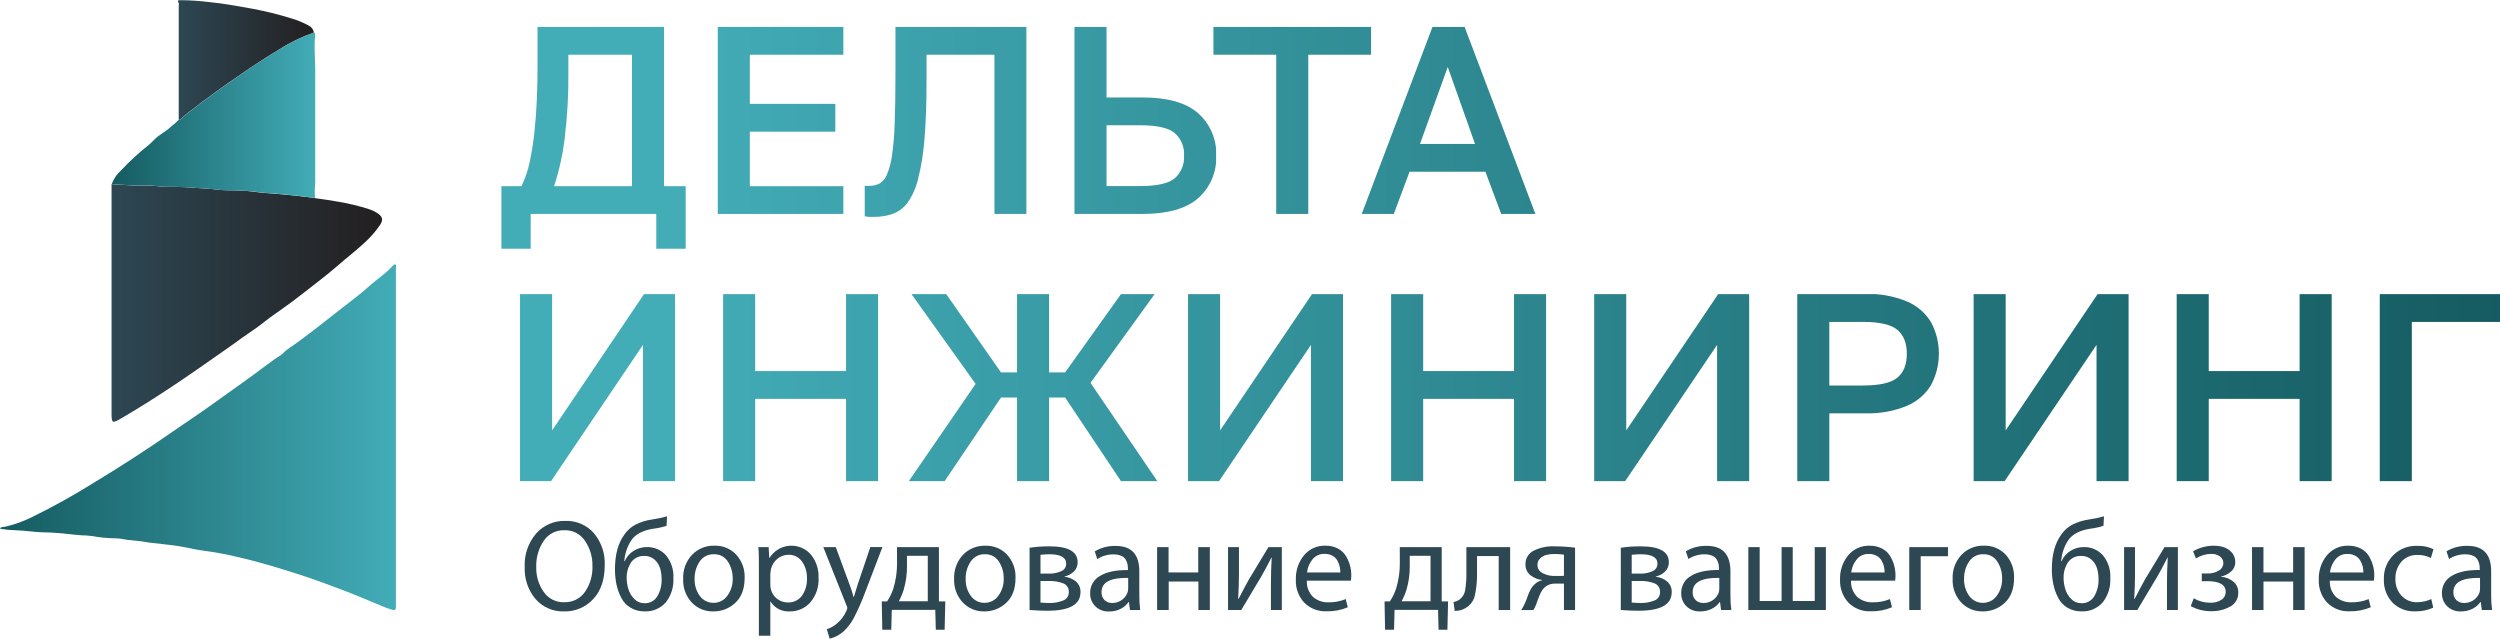
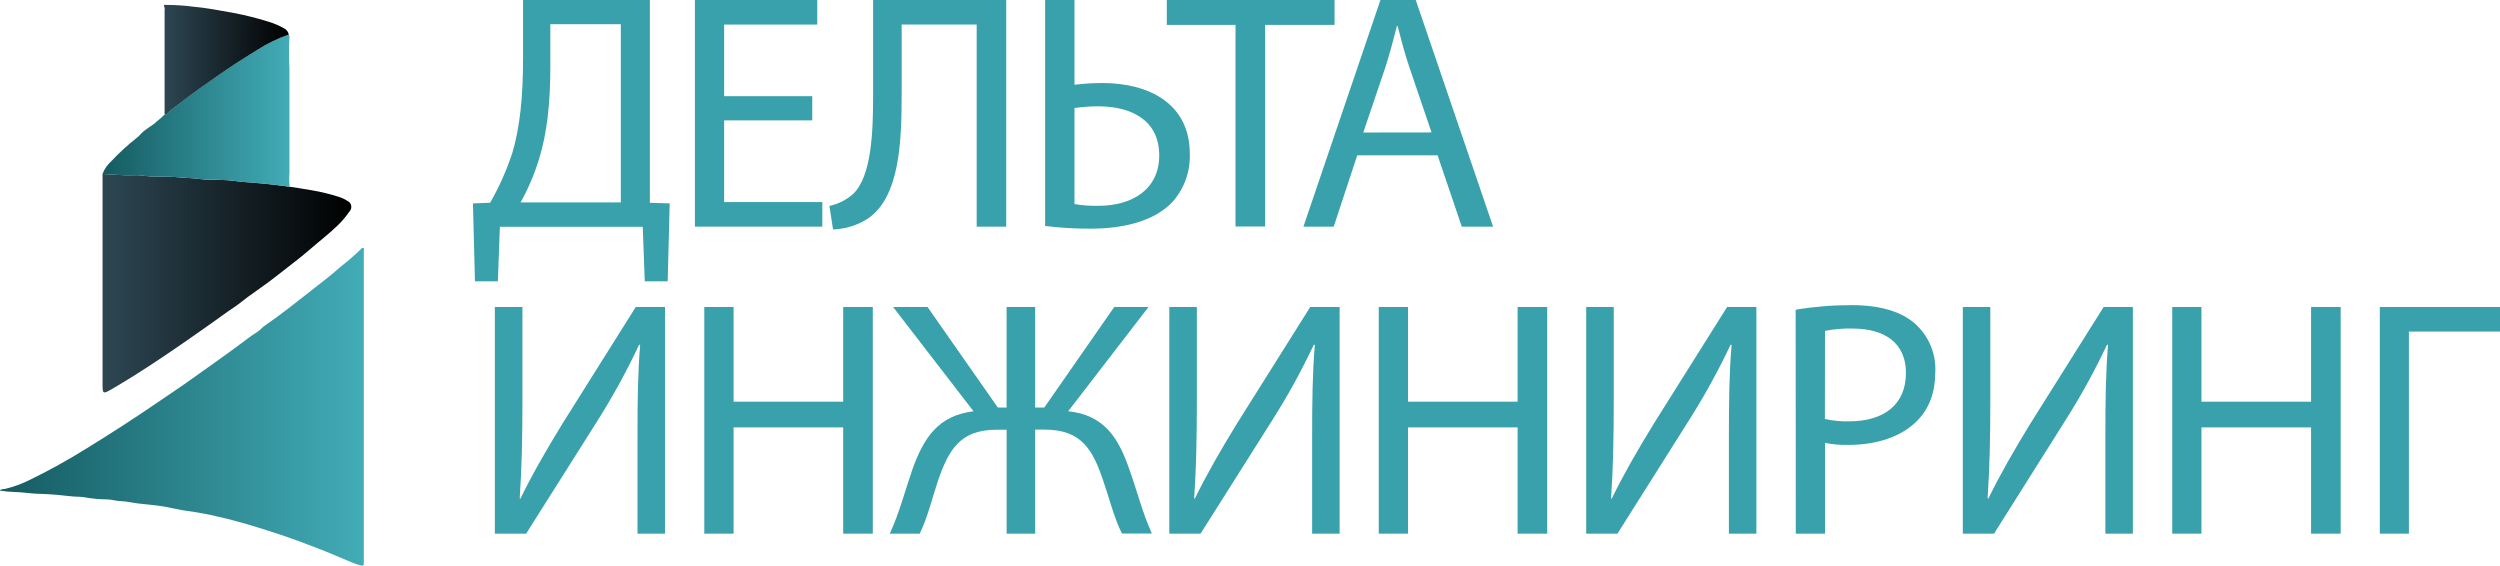
- <svg xmlns="http://www.w3.org/2000/svg" xmlns:xlink="http://www.w3.org/1999/xlink" viewBox="0 0 673.65 172.07">
+ <svg xmlns="http://www.w3.org/2000/svg" xmlns:xlink="http://www.w3.org/1999/xlink" width="545.58" height="123.46" viewBox="0 0 545.58 123.46">
  <defs>
-     <clipPath id="a" transform="translate(0 0.05)">
-       <path d="M152.15,37.23a133.14,133.14,0,0,0,1-17.79V14.69H170.3V50.12h-21a68.5,68.5,0,0,0,2.88-12.89m-7.34-30V18q0,4.18-.18,8.68T144,35.57a74.36,74.36,0,0,1-1.29,8.14,27.11,27.11,0,0,1-2.2,6.41h-5.4V67H143V57.6h33.84V67h7.92V50.12h-5.83V7.2Z" fill="none" />
-     </clipPath>
-     <linearGradient id="b" y1="173.07" x2="1" y2="173.07" gradientTransform="matrix(-495.98, 0, 0, 495.98, 676.45, -85800.35)" gradientUnits="userSpaceOnUse">
+     <linearGradient id="a" x1="131.65" y1="291.11" x2="211.1" y2="291.11" gradientUnits="userSpaceOnUse">
      <stop offset="0" stop-color="#155b61" />
      <stop offset="1" stop-color="#42acb7" />
    </linearGradient>
-     <clipPath id="c" transform="translate(0 0.05)">
-       <polygon points="193.41 7.2 193.41 57.6 227.25 57.6 227.25 50.12 202.05 50.12 202.05 35.43 225.09 35.43 225.09 27.94 202.05 27.94 202.05 14.69 227.25 14.69 227.25 7.2 193.41 7.2" fill="none" />
-     </clipPath>
-     <linearGradient id="d" y1="173.07" x2="1" y2="173.07" gradientTransform="matrix(-495.98, 0, 0, 495.98, 676.45, -85805.03)" xlink:href="#b" />
-     <clipPath id="e" transform="translate(0 0.05)">
-       <path d="M241.29,7.2v13q0,7.86-.22,13.22a73.91,73.91,0,0,1-.75,8.67,19.41,19.41,0,0,1-1.37,5,4.77,4.77,0,0,1-2,2.34,6.18,6.18,0,0,1-2.81.61A4.55,4.55,0,0,1,233,50v8.21a6,6,0,0,0,1.26.18c.46,0,.88,0,1.26,0a14.83,14.83,0,0,0,5.08-.83,8.72,8.72,0,0,0,4-3.06,18.73,18.73,0,0,0,2.8-6.37,63.47,63.47,0,0,0,1.7-10.62q.57-6.48.57-15.92V14.69h18.29V57.6h8.64V7.2Z" fill="none" />
-     </clipPath>
-     <linearGradient id="f" y1="173.07" x2="1" y2="173.07" gradientTransform="matrix(-495.98, 0, 0, 495.98, 676.45, -85804.64)" xlink:href="#b" />
-     <clipPath id="g" transform="translate(0 0.05)">
-       <path d="M298.17,33.7h9q6.84,0,9.36,2.09a7.49,7.49,0,0,1,2.52,6.12A7.49,7.49,0,0,1,316.53,48q-2.52,2.09-9.36,2.09h-9ZM289.53,7.2V57.6h18.36q10.16,0,15-4.28a14.49,14.49,0,0,0,4.83-11.41,14.49,14.49,0,0,0-4.83-11.41q-4.82-4.29-15-4.29h-9.72V7.2Z" fill="none" />
-     </clipPath>
-     <clipPath id="i" transform="translate(0 0.05)">
-       <polygon points="326.97 7.2 326.97 14.69 343.89 14.69 343.89 57.6 352.53 57.6 352.53 14.69 369.45 14.69 369.45 7.2 326.97 7.2" fill="none" />
-     </clipPath>
-     <clipPath id="k" transform="translate(0 0.05)">
-       <path d="M390.11,18l7.35,20.74H382.63ZM386,7.2,366.93,57.6h8.64l4.25-11.37h20.44l4.25,11.37h9.22L394.65,7.2Z" fill="none" />
-     </clipPath>
-     <clipPath id="m" transform="translate(0 0.05)">
-       <polygon points="173.54 79.2 148.77 115.92 148.77 79.2 140.13 79.2 140.13 129.6 148.48 129.6 173.25 92.88 173.25 129.6 181.89 129.6 181.89 79.2 173.54 79.2" fill="none" />
-     </clipPath>
-     <linearGradient id="n" y1="173.07" x2="1" y2="173.07" gradientTransform="matrix(-495.98, 0, 0, 495.98, 676.45, -85733.03)" xlink:href="#b" />
-     <clipPath id="o" transform="translate(0 0.05)">
-       <polygon points="227.97 79.2 227.97 99.94 203.49 99.94 203.49 79.2 194.85 79.2 194.85 129.6 203.49 129.6 203.49 107.43 227.97 107.43 227.97 129.6 236.61 129.6 236.61 79.2 227.97 79.2" fill="none" />
-     </clipPath>
-     <clipPath id="q" transform="translate(0 0.05)">
-       <polygon points="302.06 79.2 287.01 100.3 282.69 100.3 282.69 79.2 274.05 79.2 274.05 100.3 269.73 100.3 254.97 79.2 245.61 79.2 262.89 103.4 244.89 129.6 254.54 129.6 269.73 107.07 274.05 107.07 274.05 129.6 282.69 129.6 282.69 107.07 287.01 107.07 302.06 129.6 311.85 129.6 293.85 103.11 311.13 79.2 302.06 79.2" fill="none" />
-     </clipPath>
-     <clipPath id="s" transform="translate(0 0.05)">
-       <polygon points="353.54 79.2 328.77 115.92 328.77 79.2 320.13 79.2 320.13 129.6 328.48 129.6 353.25 92.88 353.25 129.6 361.89 129.6 361.89 79.2 353.54 79.2" fill="none" />
-     </clipPath>
-     <clipPath id="u" transform="translate(0 0.05)">
-       <polygon points="407.97 79.2 407.97 99.94 383.49 99.94 383.49 79.2 374.85 79.2 374.85 129.6 383.49 129.6 383.49 107.43 407.97 107.43 407.97 129.6 416.61 129.6 416.61 79.2 407.97 79.2" fill="none" />
-     </clipPath>
-     <clipPath id="w" transform="translate(0 0.05)">
-       <polygon points="462.98 79.2 438.21 115.92 438.21 79.2 429.57 79.2 429.57 129.6 437.92 129.6 462.69 92.88 462.69 129.6 471.33 129.6 471.33 79.2 462.98 79.2" fill="none" />
-     </clipPath>
-     <clipPath id="y" transform="translate(0 0.05)">
-       <path d="M492.93,86.69h9q6.84,0,9.36,2.16t2.52,6.41q0,4.32-2.52,6.44t-9.36,2.13h-9Zm-8.64-7.49v50.4h8.64V111.32h9.72a27.27,27.27,0,0,0,11.16-2,13.86,13.86,0,0,0,6.51-5.58,18,18,0,0,0,0-17,13.92,13.92,0,0,0-6.51-5.58,27.27,27.27,0,0,0-11.16-2Z" fill="none" />
-     </clipPath>
-     <clipPath id="aa" transform="translate(0 0.05)">
-       <polygon points="565.22 79.2 540.45 115.92 540.45 79.2 531.81 79.2 531.81 129.6 540.16 129.6 564.93 92.88 564.93 129.6 573.57 129.6 573.57 79.2 565.22 79.2" fill="none" />
-     </clipPath>
-     <clipPath id="ac" transform="translate(0 0.05)">
-       <polygon points="619.65 79.2 619.65 99.94 595.17 99.94 595.17 79.2 586.53 79.2 586.53 129.6 595.17 129.6 595.17 107.43 619.65 107.43 619.65 129.6 628.29 129.6 628.29 79.2 619.65 79.2" fill="none" />
-     </clipPath>
-     <clipPath id="ae" transform="translate(0 0.05)">
-       <polygon points="641.25 79.2 641.25 129.6 649.89 129.6 649.89 86.69 673.65 86.69 673.65 79.2 641.25 79.2" fill="none" />
-     </clipPath>
-     <clipPath id="ag" transform="translate(0 0.05)">
-       <rect width="673.65" height="173.07" fill="none" />
-     </clipPath>
-     <clipPath id="ah" transform="translate(0 0.05)">
-       <path d="M105.71,71.69c-1.76,2-4,3.39-6,5.16-2.36,2.13-4.9,4.08-7.42,6-4.92,3.84-9.77,7.78-14.93,11.31-.65.44-1.12,1.12-1.75,1.52-1.29.79-2.5,1.68-3.7,2.58-5.09,3.85-10.34,7.48-15.52,11.21-3.15,2.26-6.39,4.38-9.58,6.59Q36.29,123.38,25.32,130A183.44,183.44,0,0,1,8.8,139.2a33.48,33.48,0,0,1-7.35,2.67c-.48.11-1,0-1.45.39.09.21.28.2.46.23a21.17,21.17,0,0,0,3.44.32c2.93.08,5.83.63,8.76.6.83,0,1.67.09,2.5.14,2.24.12,4.47.48,6.72.64a25.88,25.88,0,0,1,2.92.2,36.75,36.75,0,0,0,6.43.62c1.47,0,2.82.49,4.27.52a47.4,47.4,0,0,1,4.85.65c2.51.31,5,.51,7.52.89s4.78,1,7.19,1.3A87,87,0,0,1,63.84,150c5.94,1.32,11.76,3.14,17.54,5,4,1.32,8,2.82,12,4.34,3.27,1.26,6.48,2.68,9.72,4a22.14,22.14,0,0,0,2.52.89c.45.12,1.06.3,1.06-.62,0-2.22,0-4.44,0-6.66q0-42.46,0-84.93c0-.28.19-.68-.2-.82a.35.35,0,0,0-.14,0c-.26,0-.43.29-.6.47" fill="none" />
-     </clipPath>
-     <linearGradient id="ai" y1="173.07" x2="1" y2="173.07" gradientTransform="matrix(106.7, 0, 0, -106.7, 0, 18583.9)" xlink:href="#b" />
-     <clipPath id="aj" transform="translate(0 0.05)">
-       <path d="M30.06,50.91v60.17c0,3,.1,3.06,2.74,1.52,4.92-2.87,9.73-5.94,14.46-9.1,5.12-3.42,10.15-7,15.18-10.51,2-1.43,4-2.92,6.08-4.3,1.43-.94,2.73-2.08,4.11-3.09,2.62-1.91,5.32-3.7,7.86-5.71,3.5-2.78,7.13-5.4,10.49-8.35,2.76-2.42,5.71-4.62,8.32-7.22a26.07,26.07,0,0,0,3.11-3.77c.89-1.32.7-2.17-.6-3.09a9.64,9.64,0,0,0-2.51-1.19,58.83,58.83,0,0,0-8-1.94c-2.15-.39-4.31-.69-6.47-1-1.55-.2-3.09-.43-4.64-.59-2.27-.24-4.54-.48-6.82-.65a48.1,48.1,0,0,1-5.21-.51A31.47,31.47,0,0,0,65,51.33c-2.16-.16-4.35,0-6.48-.28-1.83-.26-3.67-.31-5.49-.45a70.31,70.31,0,0,0-7.68-.27,17.88,17.88,0,0,1-2.83-.2,16.41,16.41,0,0,0-3.13-.19A43,43,0,0,1,34,49.82c-1.31-.08-2.63-.17-3.94-.23,0,.44,0,.88,0,1.32" fill="none" />
-     </clipPath>
-     <linearGradient id="ak" y1="173.06" x2="1" y2="173.06" gradientTransform="matrix(72.9, 0, 0, -72.9, 30.06, 12698.69)" gradientUnits="userSpaceOnUse">
+     <linearGradient id="b" x1="154.03" y1="264.15" x2="208.32" y2="264.15" gradientUnits="userSpaceOnUse">
      <stop offset="0" stop-color="#2d4753" />
-       <stop offset="1" stop-color="#231f20" />
+       <stop offset="1" />
    </linearGradient>
-     <clipPath id="al" transform="translate(0 0.05)">
-       <path d="M75.2,13.3c-3.61,2.22-7.18,4.51-10.66,6.94-4.3,3-8.62,6-12.72,9.27a21.3,21.3,0,0,0-2.94,2.41.66.66,0,0,1-.67.26,15.55,15.55,0,0,1-2.15,1.9c-1.37,1.37-3.22,2.14-4.56,3.57A13.1,13.1,0,0,1,40.08,39a66.31,66.31,0,0,0-7.41,6.81,9.43,9.43,0,0,0-2.58,3.76c1.31.06,2.63.15,3.94.23a43,43,0,0,0,5.32.12,16.41,16.41,0,0,1,3.13.19,17.88,17.88,0,0,0,2.83.2A70.31,70.31,0,0,1,53,50.6c1.82.14,3.66.19,5.49.45,2.13.3,4.32.12,6.48.28a31.47,31.47,0,0,1,3.24.22,48.1,48.1,0,0,0,5.21.51c2.28.17,4.55.41,6.82.65,1.55.16,3.09.39,4.64.59a24.9,24.9,0,0,1,.06-4.23c0-10.14,0-20.27,0-30.41,0-3.07-.38-6.14,0-9.22a.74.74,0,0,0-.29-.74,44.75,44.75,0,0,0-9.43,4.6" fill="none" />
-     </clipPath>
-     <linearGradient id="am" y1="173.07" x2="1" y2="173.07" gradientTransform="matrix(54.86, 0, 0, -54.86, 30.09, 9525.68)" xlink:href="#b" />
-     <clipPath id="an" transform="translate(0 0.05)">
-       <path d="M48.16.8c.11.19,0,.5,0,.75V28.77c0,1.14,0,2.27,0,3.41a.66.66,0,0,0,.67-.26,21.3,21.3,0,0,1,2.94-2.41c4.1-3.29,8.42-6.27,12.72-9.27,3.48-2.43,7-4.72,10.66-6.94a44.75,44.75,0,0,1,9.43-4.6,2.53,2.53,0,0,0-1.4-1.86,23.51,23.51,0,0,0-4.89-2A92.18,92.18,0,0,0,68.15,2.33C64.24,1.63,60.33.88,56.36.51A65.34,65.34,0,0,0,48.84,0H48.4c-.37,0-.66.1-.24.8" fill="none" />
-     </clipPath>
-     <linearGradient id="ao" x1="0" y1="173.07" x2="1" y2="173.07" gradientTransform="matrix(36.68, 0, 0, -36.68, 47.95, 6364.28)" xlink:href="#ak" />
+     <linearGradient id="c" x1="154.05" y1="226.48" x2="194.91" y2="226.48" xlink:href="#a" />
+     <linearGradient id="d" x1="167.36" y1="215.38" x2="194.67" y2="215.38" xlink:href="#b" />
  </defs>
-   <g clip-path="url(#a)">
-     <rect x="135.09" y="7.26" width="49.68" height="59.76" fill="url(#b)" />
-   </g>
-   <g clip-path="url(#c)">
-     <rect x="193.41" y="7.26" width="33.84" height="50.4" fill="url(#d)" />
-   </g>
-   <g clip-path="url(#e)">
-     <rect x="233.01" y="7.26" width="43.56" height="51.19" fill="url(#f)" />
-   </g>
-   <g clip-path="url(#g)">
-     <rect x="289.53" y="7.26" width="38.16" height="50.4" fill="url(#d)" />
-   </g>
-   <g clip-path="url(#i)">
-     <rect x="326.97" y="7.26" width="42.48" height="50.4" fill="url(#d)" />
-   </g>
-   <g clip-path="url(#k)">
-     <rect x="366.93" y="7.26" width="46.8" height="50.4" fill="url(#d)" />
-   </g>
-   <g clip-path="url(#m)">
-     <rect x="140.13" y="79.26" width="41.76" height="50.4" fill="url(#n)" />
-   </g>
-   <g clip-path="url(#o)">
-     <rect x="194.85" y="79.26" width="41.76" height="50.4" fill="url(#n)" />
-   </g>
-   <g clip-path="url(#q)">
-     <rect x="244.89" y="79.26" width="66.96" height="50.4" fill="url(#n)" />
-   </g>
-   <g clip-path="url(#s)">
-     <rect x="320.13" y="79.26" width="41.76" height="50.4" fill="url(#n)" />
-   </g>
-   <g clip-path="url(#u)">
-     <rect x="374.85" y="79.26" width="41.76" height="50.4" fill="url(#n)" />
-   </g>
-   <g clip-path="url(#w)">
-     <rect x="429.57" y="79.26" width="41.76" height="50.4" fill="url(#n)" />
-   </g>
-   <g clip-path="url(#y)">
-     <rect x="484.29" y="79.26" width="38.16" height="50.4" fill="url(#n)" />
-   </g>
-   <g clip-path="url(#aa)">
-     <rect x="531.81" y="79.26" width="41.76" height="50.4" fill="url(#n)" />
-   </g>
-   <g clip-path="url(#ac)">
-     <rect x="586.53" y="79.26" width="41.76" height="50.4" fill="url(#n)" />
-   </g>
-   <g clip-path="url(#ae)">
-     <rect x="641.25" y="79.26" width="32.4" height="50.4" fill="url(#n)" />
-   </g>
-   <g clip-path="url(#ag)">
-     <path d="M152,164.7h0a9.77,9.77,0,0,1-7.67-3.31,12.54,12.54,0,0,1-2.94-8.66,12.91,12.91,0,0,1,3.06-9,10.08,10.08,0,0,1,7.86-3.42,9.77,9.77,0,0,1,7.74,3.33,12.62,12.62,0,0,1,2.9,8.61q0,5.83-3.11,9.13A10.29,10.29,0,0,1,152,164.7Zm.11-2.48h0a6.49,6.49,0,0,0,5.53-2.8,11.64,11.64,0,0,0,2-7,11.53,11.53,0,0,0-2-6.72,6.33,6.33,0,0,0-5.54-2.87,6.41,6.41,0,0,0-5.6,2.87,11.88,11.88,0,0,0-2,7,11.12,11.12,0,0,0,2,6.74A6.43,6.43,0,0,0,152.14,162.22Z" transform="translate(0 0.05)" fill="#2d4753" />
-     <path d="M179.75,139.08l-.14,2.56a18.57,18.57,0,0,1-3.54.77c-2.87.44-4.88,1.5-6,3.18a11.82,11.82,0,0,0-1.85,5.6h.1a6.21,6.21,0,0,1,2.43-2.82,6.61,6.61,0,0,1,3.48-1,6.7,6.7,0,0,1,5.22,2.2,8.86,8.86,0,0,1,2,6.16,9.68,9.68,0,0,1-2.06,6.56,7.22,7.22,0,0,1-5.78,2.4,7.06,7.06,0,0,1-3.72-1,6.59,6.59,0,0,1-2.47-2.63,14.54,14.54,0,0,1-1.3-3.58,20.27,20.27,0,0,1-.41-4.17q0-5.91,2.58-9.38a8.3,8.3,0,0,1,3-2.64,14.27,14.27,0,0,1,4.36-1.35A31.24,31.24,0,0,0,179.75,139.08ZM178.28,156v0a10.21,10.21,0,0,0-.39-2.87,5.18,5.18,0,0,0-1.5-2.38,4,4,0,0,0-2.84-1,4.1,4.1,0,0,0-3.84,2.31,7.25,7.25,0,0,0-.85,3.57,10.64,10.64,0,0,0,.46,3.05,6.34,6.34,0,0,0,1.59,2.66,3.67,3.67,0,0,0,2.72,1.15,3.82,3.82,0,0,0,3.51-1.89A8.56,8.56,0,0,0,178.28,156Z" transform="translate(0 0.05)" fill="#2d4753" />
-     <path d="M192.21,164.7h0a7.73,7.73,0,0,1-5.81-2.4,8.7,8.7,0,0,1-2.31-6.31,8.92,8.92,0,0,1,2.4-6.56,8.06,8.06,0,0,1,6-2.44,7.7,7.7,0,0,1,5.9,2.42,8.78,8.78,0,0,1,2.26,6.26q0,4.41-2.52,6.72A8.43,8.43,0,0,1,192.21,164.7Zm.07-2.31h0a4.5,4.5,0,0,0,3.68-1.87,7.45,7.45,0,0,0,1.47-4.74,8.14,8.14,0,0,0-1.28-4.48,4.22,4.22,0,0,0-3.8-2,4.38,4.38,0,0,0-3.85,2,8.09,8.09,0,0,0-1.33,4.62,7.38,7.38,0,0,0,1.44,4.66A4.43,4.43,0,0,0,192.28,162.39Z" transform="translate(0 0.05)" fill="#2d4753" />
-     <path d="M204.49,171.25V152.91c0-2.27,0-4.11-.14-5.53h2.77l.17,2.9h.07a6.94,6.94,0,0,1,11.15-.89,9.21,9.21,0,0,1,2.05,6.21,9.34,9.34,0,0,1-2.26,6.72,7.21,7.21,0,0,1-5.44,2.38,5.64,5.64,0,0,1-5.22-2.66h-.07v9.21Zm3.08-16.77v2.94a5.1,5.1,0,0,0,.14,1.26,4.54,4.54,0,0,0,1.67,2.61,4.63,4.63,0,0,0,2.92,1,4.5,4.5,0,0,0,3.78-1.79,7.62,7.62,0,0,0,1.36-4.76,7.39,7.39,0,0,0-1.33-4.48,4.29,4.29,0,0,0-3.67-1.82,4.55,4.55,0,0,0-2.92,1.05,5.06,5.06,0,0,0-1.77,2.77A9.75,9.75,0,0,0,207.57,154.48Z" transform="translate(0 0.05)" fill="#2d4753" />
-     <path d="M221.85,147.38h3.36l3.68,10a36,36,0,0,1,1.12,3.46h.07c0-.07.17-.55.43-1.45s.49-1.59.65-2.08l3.36-9.94h3.26l-4.62,12.07a63.49,63.49,0,0,1-3,6.86,13.71,13.71,0,0,1-2.82,3.75,8.61,8.61,0,0,1-3.78,2l-.77-2.56a7.4,7.4,0,0,0,2.69-1.5,9,9,0,0,0,2.59-3.43,2.41,2.41,0,0,0,.25-.74,2,2,0,0,0-.25-.8Z" transform="translate(0 0.05)" fill="#2d4753" />
-     <path d="M241.7,147.38H253V162l1.72,0-.18,7.63h-2.38l-.14-5.35H240.3l-.14,5.35h-2.42L237.6,162l1.44,0a13.92,13.92,0,0,0,1.68-3.47,22.84,22.84,0,0,0,1-6.79Zm2.69,2.34v2.77a21.53,21.53,0,0,1-.87,6.33,16.74,16.74,0,0,1-1.33,3.15H250V149.72Z" transform="translate(0 0.05)" fill="#2d4753" />
-     <path d="M265.25,164.7h0a7.72,7.72,0,0,1-5.81-2.4A8.7,8.7,0,0,1,257.1,156a9,9,0,0,1,2.39-6.56,8.07,8.07,0,0,1,6-2.44,7.69,7.69,0,0,1,5.89,2.42,8.78,8.78,0,0,1,2.26,6.26q0,4.41-2.52,6.72A8.43,8.43,0,0,1,265.25,164.7Zm.07-2.31h0a4.48,4.48,0,0,0,3.67-1.87,7.45,7.45,0,0,0,1.47-4.74,8.14,8.14,0,0,0-1.28-4.48,4.21,4.21,0,0,0-3.79-2,4.37,4.37,0,0,0-3.85,2,8,8,0,0,0-1.33,4.62,7.37,7.37,0,0,0,1.43,4.66A4.43,4.43,0,0,0,265.32,162.39Z" transform="translate(0 0.05)" fill="#2d4753" />
-     <path d="M277.43,164.32V147.55a33.13,33.13,0,0,1,5.39-.38q7.56,0,7.56,4.27a3.37,3.37,0,0,1-1,2.5,5.09,5.09,0,0,1-2.53,1.35v.07a5.76,5.76,0,0,1,3.13,1.33,3.61,3.61,0,0,1,1.17,2.83q0,5-8.92,5Q280.16,164.53,277.43,164.32Zm2.94-7.81v5.81c.86.07,1.68.11,2.45.11a9.39,9.39,0,0,0,3.62-.65,2.31,2.31,0,0,0,1.56-2.29,2.34,2.34,0,0,0-1.44-2.33,9.8,9.8,0,0,0-3.95-.65Zm0-7.07v5.08h2.31a7.53,7.53,0,0,0,3.27-.65,2.13,2.13,0,0,0,1.34-2.05q0-2.52-4.54-2.52C282.13,149.3,281.34,149.35,280.41,149.44Z" transform="translate(0 0.05)" fill="#2d4753" />
-     <path d="M307,153.92v6.34a28.44,28.44,0,0,0,.24,4.06h-2.76l-.28-2.14h-.11A5.5,5.5,0,0,1,302,164a6.48,6.48,0,0,1-3.08.72,5,5,0,0,1-3.81-1.43,4.8,4.8,0,0,1-1.36-3.43,5.2,5.2,0,0,1,2.64-4.71q2.64-1.63,7.54-1.59v-.35a6.17,6.17,0,0,0-.12-1.25,4.81,4.81,0,0,0-.49-1.24,2.57,2.57,0,0,0-1.19-1,4.94,4.94,0,0,0-2-.38,7.74,7.74,0,0,0-4.45,1.26l-.69-2.07a10.29,10.29,0,0,1,5.59-1.47Q307,147,307,153.92Zm-3,4.69v-2.94c-4.78-.09-7.18,1.18-7.18,3.82a2.8,2.8,0,0,0,.83,2.18,2.88,2.88,0,0,0,2,.76,4.26,4.26,0,0,0,2.66-.83,4.18,4.18,0,0,0,1.51-2A3.17,3.17,0,0,0,304,158.61Z" transform="translate(0 0.05)" fill="#2d4753" />
-     <path d="M311.8,147.38h3.08v6.82h8v-6.82H326v16.94h-3.08v-7.67h-8v7.67H311.8Z" transform="translate(0 0.05)" fill="#2d4753" />
-     <path d="M330.91,147.38h2.94v7.14q0,3.15-.21,6.82h.1q2.2-4.26,2.77-5.21l5.28-8.75h3.61v16.94h-2.94v-7.21q0-2.84.21-6.93h-.07c-1.08,2.12-2,3.88-2.84,5.28-.6,1-1.54,2.57-2.81,4.71s-2.1,3.52-2.47,4.15h-3.57Z" transform="translate(0 0.05)" fill="#2d4753" />
-     <path d="M364,156.41H352.15a5.69,5.69,0,0,0,1.66,4.39,6,6,0,0,0,4.12,1.45,11.68,11.68,0,0,0,4.69-.87l.56,2.2a13.63,13.63,0,0,1-5.67,1.09,8,8,0,0,1-6.09-2.35,8.56,8.56,0,0,1-2.24-6.19,9.85,9.85,0,0,1,2.18-6.53,7.19,7.19,0,0,1,5.8-2.61,7,7,0,0,1,3.39.79,5.42,5.42,0,0,1,2.17,2.07,10,10,0,0,1,1.4,5.12A7.79,7.79,0,0,1,364,156.41Zm-11.83-2.21h9a7.43,7.43,0,0,0-.18-1.61,6.1,6.1,0,0,0-.63-1.61,3.37,3.37,0,0,0-1.33-1.29,4.18,4.18,0,0,0-2.1-.49,3.94,3.94,0,0,0-3.32,1.54A6.68,6.68,0,0,0,352.19,154.2Z" transform="translate(0 0.05)" fill="#2d4753" />
-     <path d="M377.18,147.38h11.3V162l1.72,0-.18,7.63h-2.38l-.14-5.35H375.78l-.14,5.35h-2.42l-.14-7.63,1.44,0a13.92,13.92,0,0,0,1.68-3.47,22.84,22.84,0,0,0,1-6.79Zm2.69,2.34v2.77a21.53,21.53,0,0,1-.87,6.33,16.74,16.74,0,0,1-1.33,3.15h7.8V149.72Z" transform="translate(0 0.05)" fill="#2d4753" />
-     <path d="M395.13,147.38h11.79v16.94h-3.08V149.79H398v4.34a26.06,26.06,0,0,1-.56,6.15,5.17,5.17,0,0,1-2.09,3.23,5.28,5.28,0,0,1-3.37,1.05l-.31-2.41a3.49,3.49,0,0,0,1.68-.7A3.89,3.89,0,0,0,394.8,159a27,27,0,0,0,.33-4.88Z" transform="translate(0 0.05)" fill="#2d4753" />
-     <path d="M424.42,147.52v16.8h-3v-7.11H419.1a4,4,0,0,0-2.8.95,3.62,3.62,0,0,0-.84,1,9,9,0,0,0-.59,1.14c-.14.33-.32.79-.53,1.38l-.45,1.26a11.37,11.37,0,0,1-.7,1.4H409.9a12.25,12.25,0,0,0,1.05-1.93,15.85,15.85,0,0,0,.63-1.63,14.54,14.54,0,0,1,.91-2.1,5.06,5.06,0,0,1,1.12-1.38,4.4,4.4,0,0,1,1.92-1v-.07a6,6,0,0,1-3.15-1.29,3.63,3.63,0,0,1-1.33-2.94,4,4,0,0,1,2.24-3.68,11.55,11.55,0,0,1,5.71-1.15A44.74,44.74,0,0,1,424.42,147.52Zm-3,7.59v-5.7a18.69,18.69,0,0,0-2.56-.18,9.22,9.22,0,0,0-2.11.23,3.68,3.68,0,0,0-1.72.93,2.32,2.32,0,0,0-.75,1.78,2.42,2.42,0,0,0,1.43,2.23,6.58,6.58,0,0,0,3.08.75l1.54,0Z" transform="translate(0 0.05)" fill="#2d4753" />
-     <path d="M436.74,164.32V147.55a33.13,33.13,0,0,1,5.39-.38q7.56,0,7.56,4.27a3.37,3.37,0,0,1-1,2.5,5.09,5.09,0,0,1-2.53,1.35v.07a5.76,5.76,0,0,1,3.13,1.33,3.61,3.61,0,0,1,1.17,2.83q0,5-8.92,5Q439.47,164.53,436.74,164.32Zm2.94-7.81v5.81c.86.07,1.68.11,2.45.11a9.36,9.36,0,0,0,3.62-.65,2.31,2.31,0,0,0,1.56-2.29,2.35,2.35,0,0,0-1.43-2.33,9.89,9.89,0,0,0-4-.65Zm0-7.07v5.08H442a7.53,7.53,0,0,0,3.27-.65,2.14,2.14,0,0,0,1.35-2.05q0-2.52-4.55-2.52C441.44,149.3,440.65,149.35,439.72,149.44Z" transform="translate(0 0.05)" fill="#2d4753" />
-     <path d="M466.28,153.92v6.34a26.88,26.88,0,0,0,.25,4.06h-2.77l-.28-2.14h-.1a5.5,5.5,0,0,1-2.1,1.8,6.51,6.51,0,0,1-3.08.72,5,5,0,0,1-3.82-1.43,4.8,4.8,0,0,1-1.36-3.43,5.2,5.2,0,0,1,2.64-4.71q2.64-1.63,7.54-1.59v-.35a6.17,6.17,0,0,0-.12-1.25,4.81,4.81,0,0,0-.49-1.24,2.57,2.57,0,0,0-1.19-1,4.94,4.94,0,0,0-2-.38,7.68,7.68,0,0,0-4.44,1.26l-.7-2.07a10.32,10.32,0,0,1,5.6-1.47Q466.28,147,466.28,153.92Zm-3,4.69v-2.94q-7.17-.13-7.17,3.82a2.8,2.8,0,0,0,.82,2.18,2.89,2.89,0,0,0,2.05.76,4.28,4.28,0,0,0,2.66-.83,4.22,4.22,0,0,0,1.5-2A3.17,3.17,0,0,0,463.27,158.61Z" transform="translate(0 0.05)" fill="#2d4753" />
-     <path d="M471.11,147.38h3.05V161.9h5.91V147.38h3V161.9H489V147.38H492v16.94H471.11Z" transform="translate(0 0.05)" fill="#2d4753" />
-     <path d="M510.66,156.41H498.79a5.69,5.69,0,0,0,1.67,4.39,5.92,5.92,0,0,0,4.11,1.45,11.65,11.65,0,0,0,4.69-.87l.56,2.2a13.63,13.63,0,0,1-5.67,1.09,8,8,0,0,1-6.09-2.35,8.6,8.6,0,0,1-2.24-6.19A9.8,9.8,0,0,1,498,149.6,7.17,7.17,0,0,1,503.8,147a7,7,0,0,1,3.39.79,5.42,5.42,0,0,1,2.17,2.07,10,10,0,0,1,1.4,5.12A7.79,7.79,0,0,1,510.66,156.41Zm-11.83-2.21h9a7.43,7.43,0,0,0-.18-1.61A5.48,5.48,0,0,0,507,151a3.31,3.31,0,0,0-1.33-1.29,4.18,4.18,0,0,0-2.1-.49,3.94,3.94,0,0,0-3.32,1.54A6.76,6.76,0,0,0,498.83,154.2Z" transform="translate(0 0.05)" fill="#2d4753" />
-     <path d="M514.47,147.38H524.9v2.45h-7.35v14.49h-3.08Z" transform="translate(0 0.05)" fill="#2d4753" />
-     <path d="M534.28,164.7h0a7.72,7.72,0,0,1-5.81-2.4,8.7,8.7,0,0,1-2.31-6.31,8.92,8.92,0,0,1,2.4-6.56,8,8,0,0,1,6-2.44,7.69,7.69,0,0,1,5.89,2.42,8.78,8.78,0,0,1,2.26,6.26q0,4.41-2.52,6.72A8.43,8.43,0,0,1,534.28,164.7Zm.07-2.31h0a4.48,4.48,0,0,0,3.67-1.87,7.45,7.45,0,0,0,1.47-4.74,8.06,8.06,0,0,0-1.28-4.48,4.21,4.21,0,0,0-3.79-2,4.37,4.37,0,0,0-3.85,2,8,8,0,0,0-1.33,4.62,7.43,7.43,0,0,0,1.43,4.66A4.43,4.43,0,0,0,534.35,162.39Z" transform="translate(0 0.05)" fill="#2d4753" />
-     <path d="M566.94,139.08l-.14,2.56a19,19,0,0,1-3.54.77q-4.31.66-6,3.18a11.72,11.72,0,0,0-1.86,5.6h.11a6.09,6.09,0,0,1,2.43-2.82,6.56,6.56,0,0,1,3.48-1,6.7,6.7,0,0,1,5.22,2.2,8.86,8.86,0,0,1,2,6.16,9.73,9.73,0,0,1-2.06,6.56,7.23,7.23,0,0,1-5.78,2.4,7.12,7.12,0,0,1-3.73-1,6.56,6.56,0,0,1-2.46-2.63,13.77,13.77,0,0,1-1.3-3.58,19.58,19.58,0,0,1-.42-4.17q0-5.91,2.59-9.38a8.22,8.22,0,0,1,3-2.64,14.27,14.27,0,0,1,4.36-1.35A31.24,31.24,0,0,0,566.94,139.08ZM565.47,156v0a10.21,10.21,0,0,0-.39-2.87,5.34,5.34,0,0,0-1.5-2.38,4,4,0,0,0-2.84-1,4.11,4.11,0,0,0-3.85,2.31,7.25,7.25,0,0,0-.84,3.57,10.3,10.3,0,0,0,.46,3.05,6.34,6.34,0,0,0,1.59,2.66,3.67,3.67,0,0,0,2.71,1.15,3.82,3.82,0,0,0,3.52-1.89A8.56,8.56,0,0,0,565.47,156Z" transform="translate(0 0.05)" fill="#2d4753" />
-     <path d="M572.36,147.38h2.94v7.14q0,3.15-.21,6.82h.11q2.2-4.26,2.76-5.21l5.29-8.75h3.6v16.94h-2.94v-7.21q0-2.84.21-6.93h-.07c-1.07,2.12-2,3.88-2.83,5.28-.61,1-1.55,2.57-2.82,4.71l-2.47,4.15h-3.57Z" transform="translate(0 0.05)" fill="#2d4753" />
-     <path d="M593.29,156.58l0-2.1h1.47a5.62,5.62,0,0,0,3.14-.79,2.3,2.3,0,0,0,1.2-2,2.15,2.15,0,0,0-.91-1.81,3.88,3.88,0,0,0-2.38-.68,7.72,7.72,0,0,0-4.09,1.23l-.77-1.93a10.91,10.91,0,0,1,5.63-1.5,8.5,8.5,0,0,1,2.65.4,4.93,4.93,0,0,1,2.17,1.45,3.82,3.82,0,0,1,.92,2.59,3.26,3.26,0,0,1-1.13,2.51,5.63,5.63,0,0,1-2.68,1.34v.07a6,6,0,0,1,3.31,1.33,3.67,3.67,0,0,1,1.31,2.91,4.11,4.11,0,0,1-2.15,3.78,10.08,10.08,0,0,1-5.17,1.26,11.1,11.1,0,0,1-5.49-1.37l.8-2.1a8.79,8.79,0,0,0,4.48,1.19,5.2,5.2,0,0,0,3-.8,2.47,2.47,0,0,0,1.14-2.1q0-2.91-4.94-2.91Z" transform="translate(0 0.05)" fill="#2d4753" />
-     <path d="M606.83,147.38h3.08v6.82h8v-6.82H621v16.94h-3.08v-7.67h-8v7.67h-3.08Z" transform="translate(0 0.05)" fill="#2d4753" />
-     <path d="M639.66,156.41H627.8a5.69,5.69,0,0,0,1.66,4.39,6,6,0,0,0,4.11,1.45,11.65,11.65,0,0,0,4.69-.87l.56,2.2a13.63,13.63,0,0,1-5.67,1.09,8,8,0,0,1-6.09-2.35,8.6,8.6,0,0,1-2.24-6.19A9.8,9.8,0,0,1,627,149.6,7.18,7.18,0,0,1,632.8,147a7,7,0,0,1,3.4.79,5.49,5.49,0,0,1,2.17,2.07,10.67,10.67,0,0,1,1.07,2.55,10.24,10.24,0,0,1,.33,2.57A7.64,7.64,0,0,1,639.66,156.41Zm-11.83-2.21h9a8.08,8.08,0,0,0-.17-1.61A6.1,6.1,0,0,0,636,151a3.44,3.44,0,0,0-1.33-1.29,4.23,4.23,0,0,0-2.1-.49,4,4,0,0,0-3.33,1.54A6.76,6.76,0,0,0,627.83,154.2Z" transform="translate(0 0.05)" fill="#2d4753" />
-     <path d="M655.13,161.38l.53,2.31a11.32,11.32,0,0,1-4.87,1,8.16,8.16,0,0,1-6.12-2.38,8.63,8.63,0,0,1-2.31-6.27,8.64,8.64,0,0,1,9.1-9,9,9,0,0,1,4.27.91l-.7,2.35a7.58,7.58,0,0,0-3.57-.81,5.55,5.55,0,0,0-4.4,1.84,6.73,6.73,0,0,0-1.59,4.57,6.41,6.41,0,0,0,1.66,4.6,5.62,5.62,0,0,0,4.22,1.73A9.33,9.33,0,0,0,655.13,161.38Z" transform="translate(0 0.05)" fill="#2d4753" />
-     <path d="M671.27,153.92v6.34a28.44,28.44,0,0,0,.24,4.06h-2.76l-.28-2.14h-.11a5.5,5.5,0,0,1-2.1,1.8,6.51,6.51,0,0,1-3.08.72,5,5,0,0,1-3.81-1.43,4.81,4.81,0,0,1-1.37-3.43,5.2,5.2,0,0,1,2.64-4.71c1.77-1.09,4.28-1.62,7.55-1.59v-.35a6.15,6.15,0,0,0-.13-1.25,4.48,4.48,0,0,0-.49-1.24,2.53,2.53,0,0,0-1.19-1,4.92,4.92,0,0,0-2-.38,7.74,7.74,0,0,0-4.45,1.26l-.7-2.07a10.32,10.32,0,0,1,5.6-1.47Q671.27,147,671.27,153.92Zm-3,4.69v-2.94q-7.18-.13-7.18,3.82a2.83,2.83,0,0,0,.82,2.18,2.89,2.89,0,0,0,2.05.76,4.32,4.32,0,0,0,4.17-2.84A3.17,3.17,0,0,0,668.26,158.61Z" transform="translate(0 0.05)" fill="#2d4753" />
-   </g>
-   <g clip-path="url(#ah)">
-     <rect y="71.27" width="106.84" height="93.35" fill="url(#ai)" />
-   </g>
-   <g clip-path="url(#aj)">
-     <rect x="30.05" y="49.64" width="73.24" height="64.55" fill="url(#ak)" />
-   </g>
-   <g clip-path="url(#al)">
-     <rect x="30.09" y="8.76" width="54.88" height="44.6" fill="url(#am)" />
-   </g>
-   <g clip-path="url(#an)">
-     <rect x="47.74" width="36.89" height="32.28" fill="url(#ao)" />
-   </g>
+   <path d="M131.65,309.33c.31-.3.72-.21,1.08-.29a25,25,0,0,0,5.47-2,135.48,135.48,0,0,0,12.31-6.82q8.15-5,16-10.38c2.38-1.64,4.8-3.22,7.14-4.91,3.86-2.77,7.77-5.47,11.56-8.34.89-.68,1.8-1.34,2.75-1.93.47-.29.83-.8,1.31-1.13,3.84-2.63,7.45-5.56,11.12-8.42,1.87-1.46,3.76-2.91,5.52-4.5a52.21,52.21,0,0,0,4.44-3.84c.14-.16.29-.42.55-.33s.15.4.15.61l0,63.25c0,1.65,0,3.3,0,4.95,0,.69-.45.55-.79.46a16.07,16.07,0,0,1-1.88-.65c-2.41-1-4.8-2.06-7.24-3-2.94-1.14-5.9-2.25-8.9-3.23-4.31-1.41-8.64-2.77-13.06-3.75a66,66,0,0,0-6.54-1.22c-1.8-.22-3.56-.7-5.35-1s-3.74-.43-5.6-.66c-1.21-.15-2.41-.46-3.62-.49s-2.08-.39-3.17-.39a26.81,26.81,0,0,1-4.8-.46c-.71-.12-1.45-.1-2.17-.15-1.67-.11-3.33-.38-5-.47-.62,0-1.24-.11-1.86-.1-2.19,0-4.34-.39-6.53-.45a15.71,15.71,0,0,1-2.55-.24C131.86,309.48,131.72,309.49,131.65,309.33Z" transform="translate(-131.65 -202.34)" fill="url(#a)" />
+   <path d="M194.85,243.09c1.6.25,3.22.47,4.82.77a42.93,42.93,0,0,1,5.92,1.44,6.9,6.9,0,0,1,1.88.89,1.42,1.42,0,0,1,.44,2.3,19.38,19.38,0,0,1-2.32,2.8c-1.94,1.94-4.13,3.58-6.19,5.38-2.51,2.2-5.21,4.14-7.82,6.22-1.88,1.49-3.9,2.82-5.84,4.25-1,.75-2,1.6-3.07,2.3-1.54,1-3,2.14-4.53,3.2-3.74,2.64-7.49,5.28-11.3,7.82-3.52,2.36-7.1,4.65-10.76,6.78-2,1.15-2.05,1.09-2.05-1.13v-44.8c0-.33,0-.66,0-1l2.94.17a32.73,32.73,0,0,0,4,.1c1.5-.1,3,.34,4.44.29a49.63,49.63,0,0,1,5.72.2c1.36.1,2.73.14,4.09.33,1.58.23,3.22.09,4.82.21a23.78,23.78,0,0,1,2.41.16,36.34,36.34,0,0,0,3.89.39c1.69.12,3.38.3,5.07.48C192.55,242.77,193.69,242.94,194.85,243.09Z" transform="translate(-131.65 -202.34)" fill="url(#b)" />
+   <path d="M194.85,243.09c-1.16-.15-2.3-.32-3.46-.44-1.69-.18-3.38-.36-5.07-.48a36.34,36.34,0,0,1-3.89-.39,23.78,23.78,0,0,0-2.41-.16c-1.6-.12-3.24,0-4.82-.21-1.36-.19-2.73-.23-4.09-.33a49.63,49.63,0,0,0-5.72-.2c-1.49.05-2.94-.39-4.44-.29a32.73,32.73,0,0,1-4-.1l-2.94-.17a7.16,7.16,0,0,1,1.93-2.8,49.08,49.08,0,0,1,5.52-5.07,9.19,9.19,0,0,0,1.05-1c1-1.06,2.38-1.63,3.4-2.65a12.78,12.78,0,0,0,1.6-1.42.53.53,0,0,0,.5-.19,15,15,0,0,1,2.19-1.79c3-2.46,6.27-4.68,9.47-6.91,2.59-1.81,5.25-3.52,7.94-5.17a33.29,33.29,0,0,1,7-3.42.54.54,0,0,1,.21.55,62.78,62.78,0,0,0,0,6.86c0,7.55,0,15.1,0,22.65A18.4,18.4,0,0,0,194.85,243.09Z" transform="translate(-131.65 -202.34)" fill="url(#c)" />
+   <path d="M194.67,209.88a33.29,33.29,0,0,0-7,3.42c-2.69,1.65-5.35,3.36-7.94,5.17-3.2,2.23-6.42,4.45-9.47,6.91a15,15,0,0,0-2.19,1.79.53.53,0,0,1-.5.19c0-.85,0-1.69,0-2.54V204.55c0-.19.06-.41,0-.55-.44-.75.18-.58.51-.59a47.72,47.72,0,0,1,5.6.37c3,.27,5.87.83,8.78,1.35A69.3,69.3,0,0,1,190,207a17,17,0,0,1,3.63,1.52A1.88,1.88,0,0,1,194.67,209.88Z" transform="translate(-131.65 -202.34)" fill="url(#d)" />
+   <path d="M273.47,202.34v44.25l4.33.14-.44,17h-5l-.44-11.89H240.74l-.44,11.89h-5l-.44-17,3.75-.14a59,59,0,0,0,4.84-10.86c1.69-5.73,2.35-12.33,2.35-20.84V202.34Zm-21.72,14.6c0,7.93-.73,14.6-2.49,20.18a48.14,48.14,0,0,1-4,9.39h21.87V207.62H251.75Z" transform="translate(-131.65 -202.34)" fill="#38a1ab" />
+   <path d="M308.91,228.61H289.68v17.83h21.43v5.36H283.3V202.34H310v5.36H289.68v15.63h19.23Z" transform="translate(-131.65 -202.34)" fill="#38a1ab" />
+   <path d="M351.24,202.34V251.8h-6.45V207.7H328.42v15c0,10.71-.44,22.67-7.41,27.37a14.89,14.89,0,0,1-7.56,2.34l-.8-5.13a11.39,11.39,0,0,0,5.21-2.64c4-3.89,4.33-13.51,4.33-21.43V202.34Z" transform="translate(-131.65 -202.34)" fill="#38a1ab" />
+   <path d="M366.14,202.34v18.49a53.14,53.14,0,0,1,6.09-.37c10.12,0,19.07,4.48,19.07,15.41a14.93,14.93,0,0,1-3.81,10.57c-4,4.26-10.93,5.8-17.76,5.8a75.52,75.52,0,0,1-10-.59V202.34Zm0,44.54a27.17,27.17,0,0,0,5.28.37c7.12,0,13.21-3.45,13.21-11,0-7.78-6.24-10.71-13.28-10.71a39.56,39.56,0,0,0-5.21.37Z" transform="translate(-131.65 -202.34)" fill="#38a1ab" />
+   <path d="M401.28,207.77h-15v-5.43h36.61v5.43H407.74v44h-6.46Z" transform="translate(-131.65 -202.34)" fill="#38a1ab" />
+   <path d="M427.84,236.24l-5.13,15.56H416.1l16.81-49.46h7.7l16.88,49.46h-6.83l-5.28-15.56Zm16.22-5L439.22,217c-1.1-3.23-1.84-6.17-2.57-9h-.15c-.73,2.94-1.54,5.94-2.49,8.95l-4.85,14.31Z" transform="translate(-131.65 -202.34)" fill="#38a1ab" />
+   <path d="M245.66,269.34v20.84c0,7.85-.15,14.31-.59,20.91l.15.08c2.49-5.14,5.58-10.5,9.17-16.37l16-25.46h6.38V318.8h-6V297.74c0-8,.07-13.87.58-20.11l-.22-.07A150.31,150.31,0,0,1,262,294.22L246.47,318.8h-6.83V269.34Z" transform="translate(-131.65 -202.34)" fill="#38a1ab" />
+   <path d="M291.74,269.34V290h23.92V269.34h6.46V318.8h-6.46V295.61H291.74V318.8h-6.39V269.34Z" transform="translate(-131.65 -202.34)" fill="#38a1ab" />
+   <path d="M334.07,269.34l15.34,21.94h1.91V269.34h6.23v21.94h2l15.26-21.94h7.48l-17.53,22.75c7.77.81,10.93,5.65,13.35,12.69,1.69,4.7,2.86,9.47,4.92,14h-6.53c-1.69-3.3-2.87-8.07-4.11-11.59-2.28-6.76-4.77-11.09-12.7-11.09h-2.13V318.8h-6.23V296.12h-2.2c-7.93,0-10.42,4.33-12.77,11.09-1.18,3.52-2.35,8.29-4,11.59h-6.54c2.13-4.55,3.31-9.32,4.92-13.94,2.5-7,5.65-11.82,13.36-12.77l-17.54-22.75Z" transform="translate(-131.65 -202.34)" fill="#38a1ab" />
+   <path d="M392.84,269.34v20.84c0,7.85-.14,14.31-.58,20.91l.14.08c2.5-5.14,5.58-10.5,9.18-16.37l16-25.46H424V318.8h-6V297.74c0-8,.07-13.87.59-20.11l-.22-.07a150.43,150.43,0,0,1-9.18,16.66L393.65,318.8h-6.82V269.34Z" transform="translate(-131.65 -202.34)" fill="#38a1ab" />
+   <path d="M438.92,269.34V290h23.92V269.34h6.46V318.8h-6.46V295.61H438.92V318.8h-6.38V269.34Z" transform="translate(-131.65 -202.34)" fill="#38a1ab" />
+   <path d="M483.82,269.34v20.84c0,7.85-.14,14.31-.58,20.91l.14.08c2.5-5.14,5.58-10.5,9.18-16.37l16-25.46h6.39V318.8h-6V297.74c0-8,.07-13.87.59-20.11l-.22-.07a150.43,150.43,0,0,1-9.18,16.66L484.63,318.8h-6.82V269.34Z" transform="translate(-131.65 -202.34)" fill="#38a1ab" />
+   <path d="M523.52,269.93a73.19,73.19,0,0,1,12.25-1c6.31,0,10.94,1.47,13.87,4.11A13.29,13.29,0,0,1,554,283.43c0,4.48-1.32,8-3.81,10.57-3.38,3.59-8.88,5.43-15.12,5.43a22.39,22.39,0,0,1-5.14-.44V318.8h-6.38Zm6.38,23.85a21.85,21.85,0,0,0,5.29.51c7.7,0,12.4-3.74,12.4-10.57,0-6.53-4.63-9.68-11.67-9.68a27.08,27.08,0,0,0-6,.51Z" transform="translate(-131.65 -202.34)" fill="#38a1ab" />
+   <path d="M566,269.34v20.84c0,7.85-.15,14.31-.59,20.91l.15.08c2.5-5.14,5.58-10.5,9.17-16.37l16-25.46h6.38V318.8h-6V297.74c0-8,.07-13.87.58-20.11l-.22-.07a150.31,150.31,0,0,1-9.17,16.66L566.81,318.8H560V269.34Z" transform="translate(-131.65 -202.34)" fill="#38a1ab" />
+   <path d="M612.08,269.34V290H636V269.34h6.46V318.8H636V295.61H612.08V318.8H605.7V269.34Z" transform="translate(-131.65 -202.34)" fill="#38a1ab" />
+   <path d="M677.23,269.34v5.36H657.35v44.1H651V269.34Z" transform="translate(-131.65 -202.34)" fill="#38a1ab" />
</svg>
